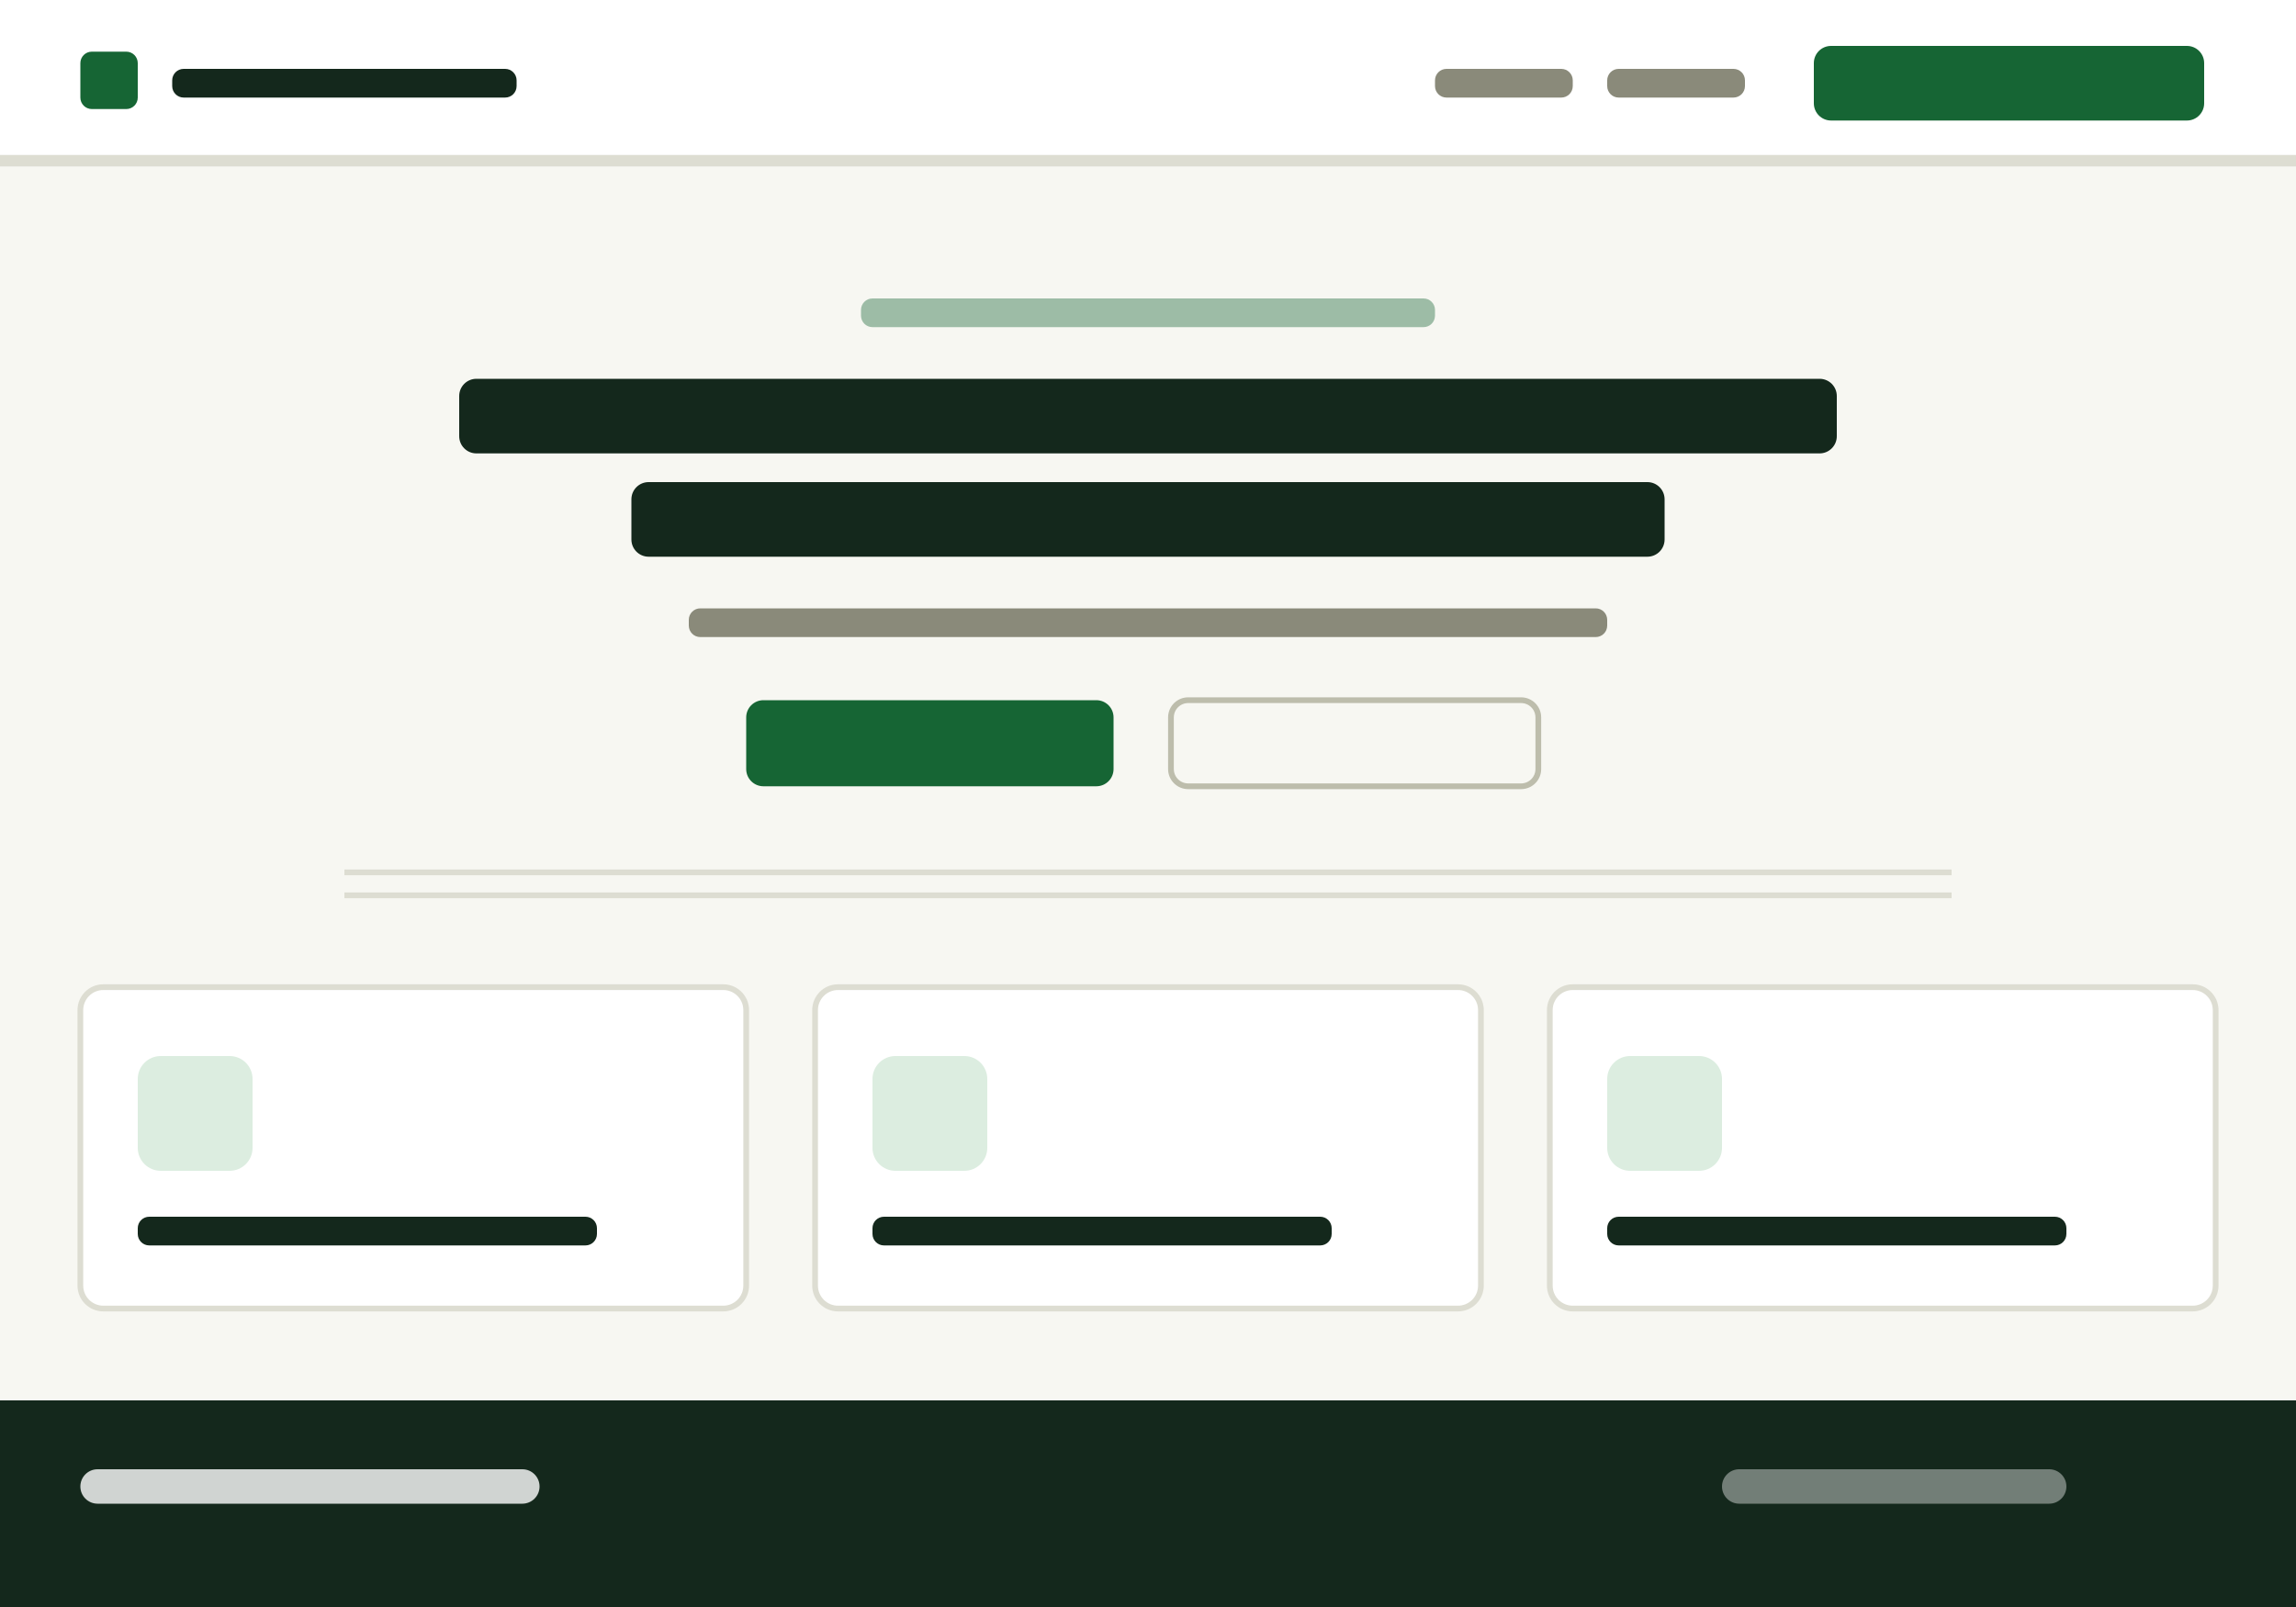
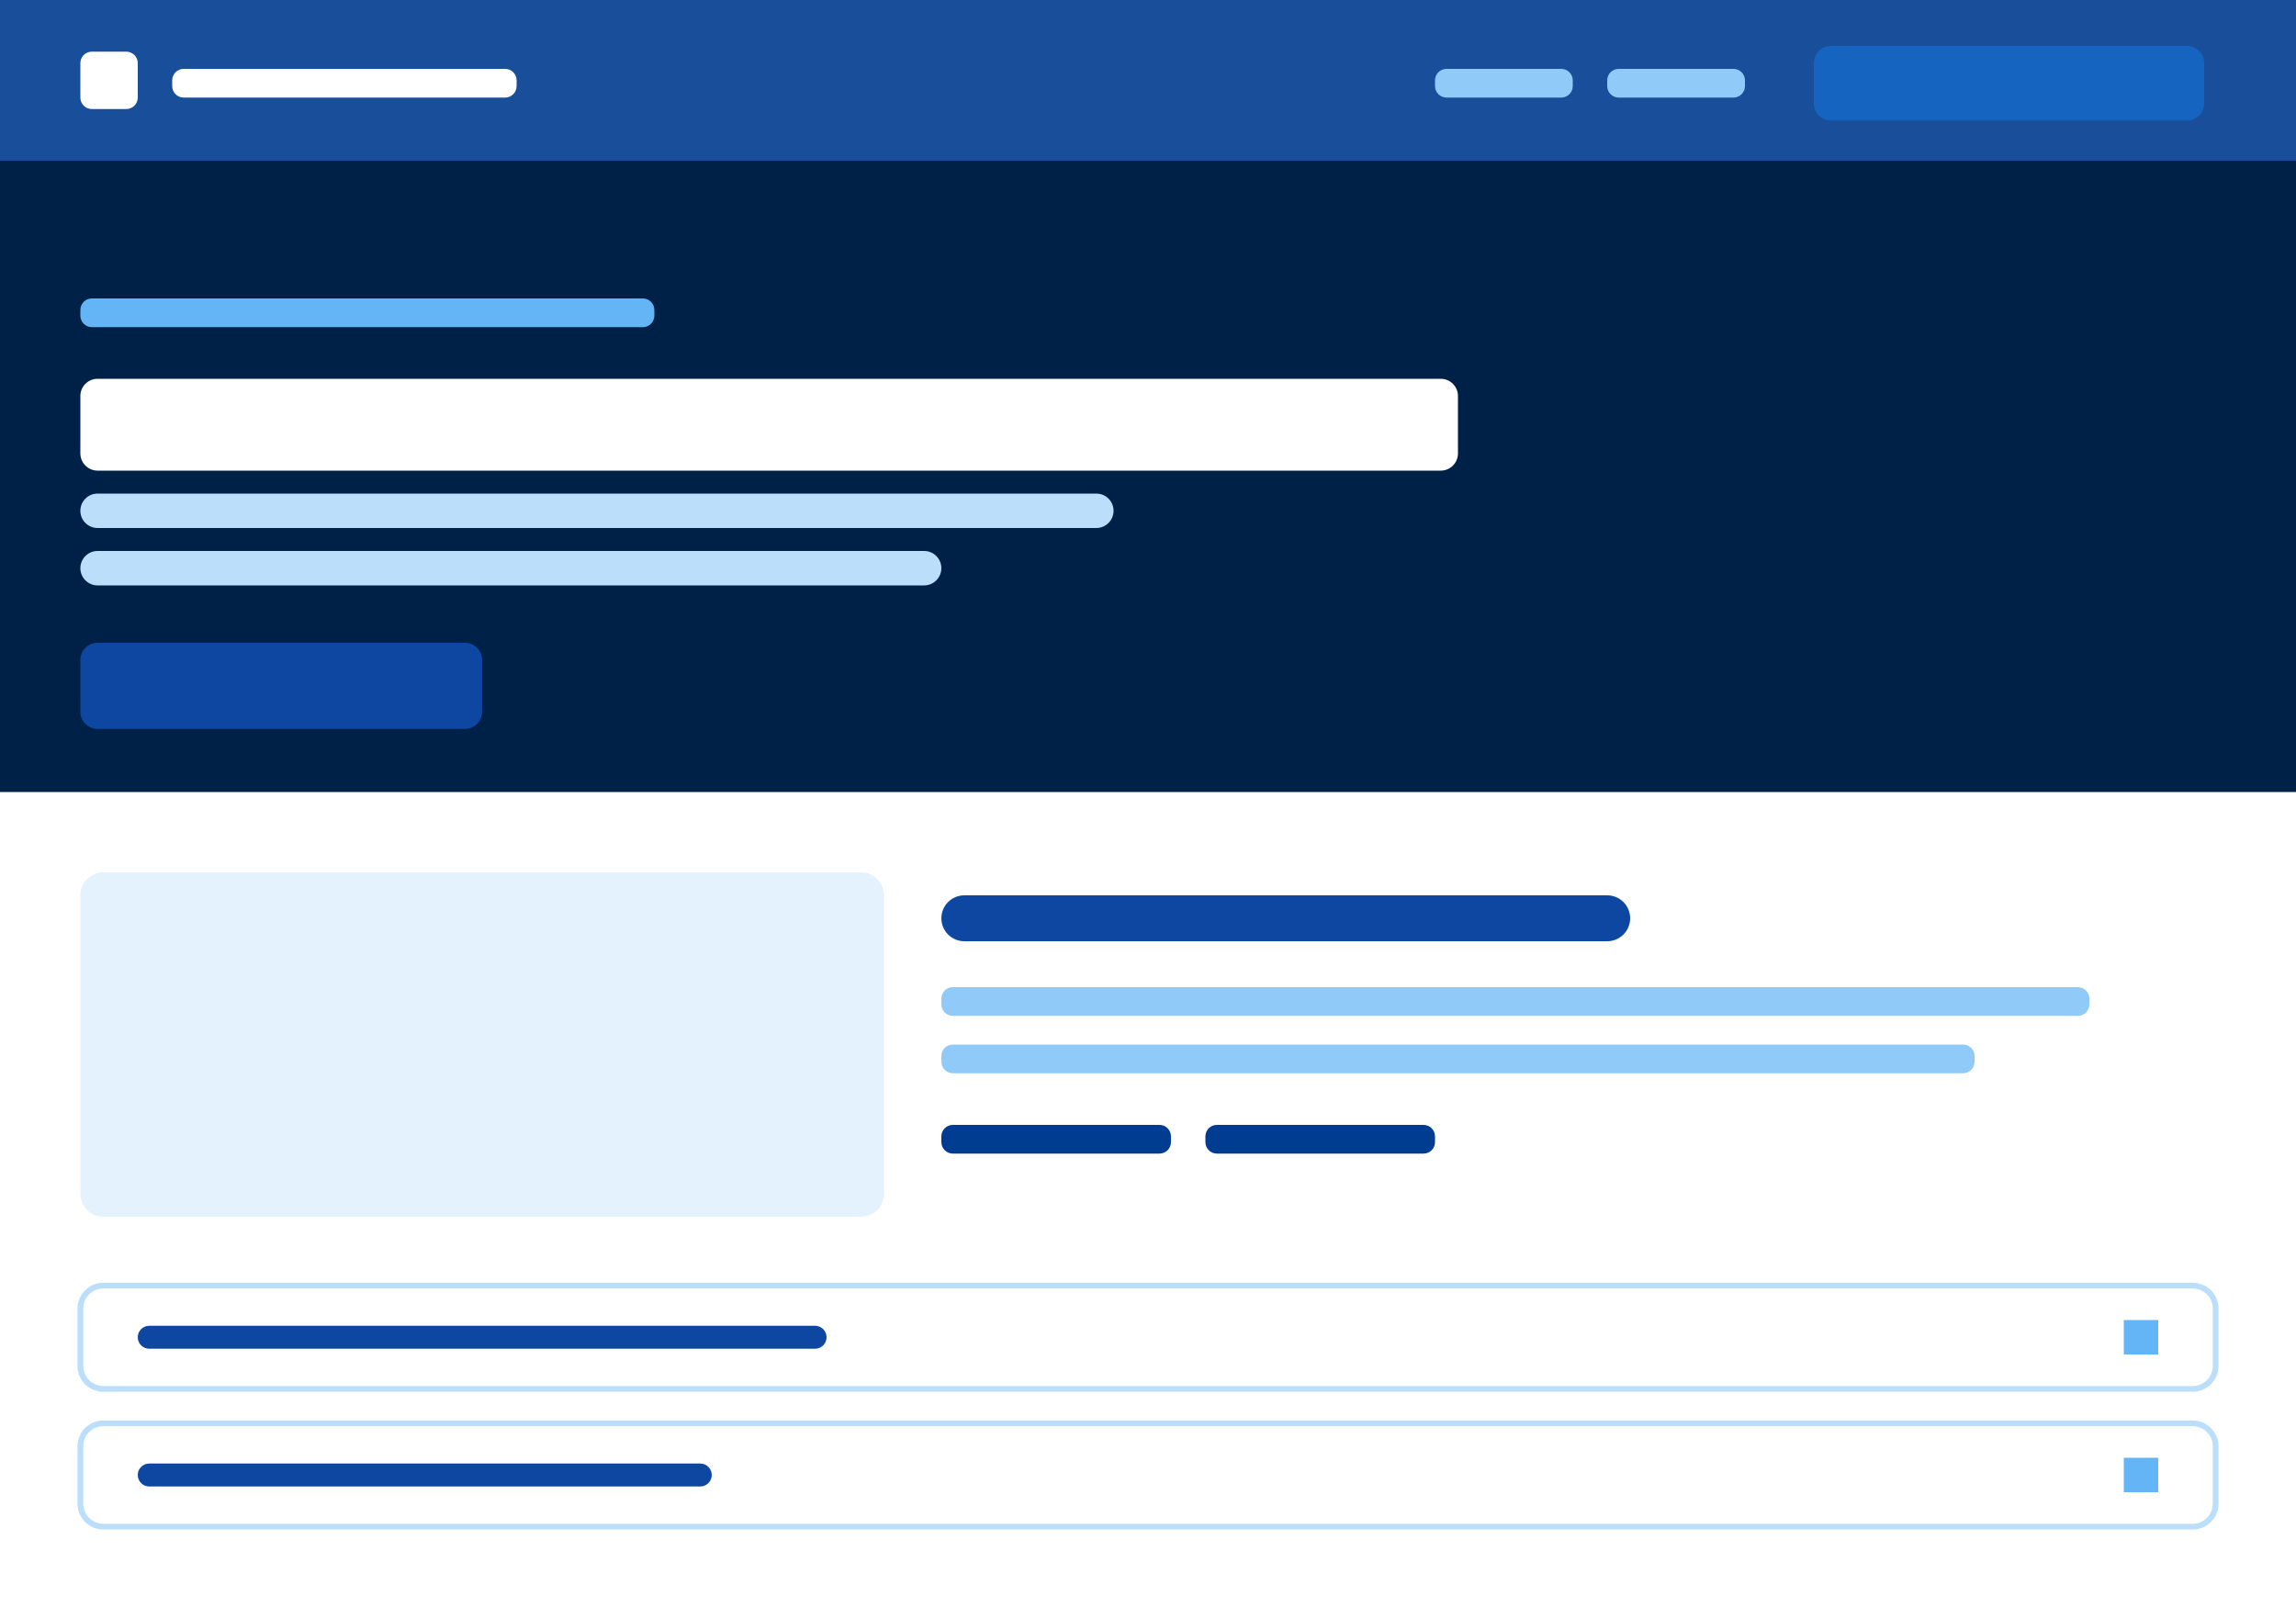
- <svg xmlns="http://www.w3.org/2000/svg" viewBox="0 0 400 280" font-family="Georgia, serif">
-   <rect width="400" height="280" fill="#f7f7f2" />
-   <rect width="400" height="28" fill="#ffffff" />
-   <rect x="0" y="27" width="400" height="2" fill="#ddddd2" />
-   <rect x="14" y="9" width="10" height="10" rx="2" fill="#166534" />
-   <rect x="30" y="12" width="60" height="5" rx="2" fill="#14281c" />
-   <rect x="250" y="12" width="24" height="5" rx="2" fill="#8a8a7a" />
-   <rect x="280" y="12" width="24" height="5" rx="2" fill="#8a8a7a" />
-   <rect x="316" y="8" width="68" height="13" rx="3" fill="#166534" />
-   <rect x="150" y="52" width="100" height="5" rx="2" fill="#166534" opacity=".4" />
-   <rect x="80" y="66" width="240" height="13" rx="3" fill="#14281c" />
-   <rect x="110" y="84" width="180" height="13" rx="3" fill="#14281c" />
-   <rect x="120" y="106" width="160" height="5" rx="2" fill="#8a8a7a" />
-   <rect x="130" y="122" width="64" height="15" rx="3" fill="#166534" />
-   <rect x="204" y="122" width="64" height="15" rx="3" fill="none" stroke="#bdbdac" />
-   <line x1="60" y1="152" x2="340" y2="152" stroke="#ddddd2" />
-   <line x1="60" y1="156" x2="340" y2="156" stroke="#ddddd2" />
-   <g>
-     <rect x="14" y="172" width="116" height="56" rx="4" fill="#ffffff" stroke="#ddddd2" />
-     <rect x="24" y="184" width="20" height="20" rx="4" fill="#dcede0" />
-     <rect x="24" y="212" width="80" height="5" rx="2" fill="#14281c" />
-     <rect x="142" y="172" width="116" height="56" rx="4" fill="#ffffff" stroke="#ddddd2" />
-     <rect x="152" y="184" width="20" height="20" rx="4" fill="#dcede0" />
-     <rect x="152" y="212" width="80" height="5" rx="2" fill="#14281c" />
-     <rect x="270" y="172" width="116" height="56" rx="4" fill="#ffffff" stroke="#ddddd2" />
-     <rect x="280" y="184" width="20" height="20" rx="4" fill="#dcede0" />
-     <rect x="280" y="212" width="80" height="5" rx="2" fill="#14281c" />
-   </g>
-   <rect x="0" y="244" width="400" height="36" fill="#14281c" />
-   <rect x="14" y="256" width="80" height="6" rx="3" fill="#ffffff" opacity=".8" />
-   <rect x="300" y="256" width="60" height="6" rx="3" fill="#ffffff" opacity=".4" />
+ <svg xmlns="http://www.w3.org/2000/svg" viewBox="0 0 400 280" font-family="sans-serif">
+   <rect width="400" height="280" fill="#ffffff" />
+   <rect width="400" height="28" fill="#003c8f" opacity="0.9" />
+   <rect x="14" y="9" width="10" height="10" rx="2" fill="#ffffff" />
+   <rect x="30" y="12" width="60" height="5" rx="2" fill="#ffffff" />
+   <rect x="250" y="12" width="24" height="5" rx="2" fill="#90caf9" />
+   <rect x="280" y="12" width="24" height="5" rx="2" fill="#90caf9" />
+   <rect x="316" y="8" width="68" height="13" rx="3" fill="#1565c0" />
+   <rect x="0" y="28" width="400" height="110" fill="#002147" />
+   <rect x="14" y="52" width="100" height="5" rx="2" fill="#64b5f6" />
+   <rect x="14" y="66" width="240" height="16" rx="3" fill="#ffffff" />
+   <rect x="14" y="86" width="180" height="6" rx="3" fill="#bbdefb" />
+   <rect x="14" y="96" width="150" height="6" rx="3" fill="#bbdefb" />
+   <rect x="14" y="112" width="70" height="15" rx="3" fill="#0d47a1" />
+   <rect x="14" y="152" width="140" height="60" rx="4" fill="#e3f2fd" />
+   <rect x="164" y="156" width="120" height="8" rx="4" fill="#0d47a1" />
+   <rect x="164" y="172" width="200" height="5" rx="2" fill="#90caf9" />
+   <rect x="164" y="182" width="180" height="5" rx="2" fill="#90caf9" />
+   <rect x="164" y="196" width="40" height="5" rx="2" fill="#003c8f" />
+   <rect x="210" y="196" width="40" height="5" rx="2" fill="#003c8f" />
+   <rect x="14" y="224" width="372" height="18" rx="4" fill="#ffffff" stroke="#bbdefb" />
+   <rect x="24" y="231" width="120" height="4" rx="2" fill="#0d47a1" />
+   <rect x="370" y="230" width="6" height="6" fill="#64b5f6" />
+   <rect x="14" y="248" width="372" height="18" rx="4" fill="#ffffff" stroke="#bbdefb" />
+   <rect x="24" y="255" width="100" height="4" rx="2" fill="#0d47a1" />
+   <rect x="370" y="254" width="6" height="6" fill="#64b5f6" />
</svg>
